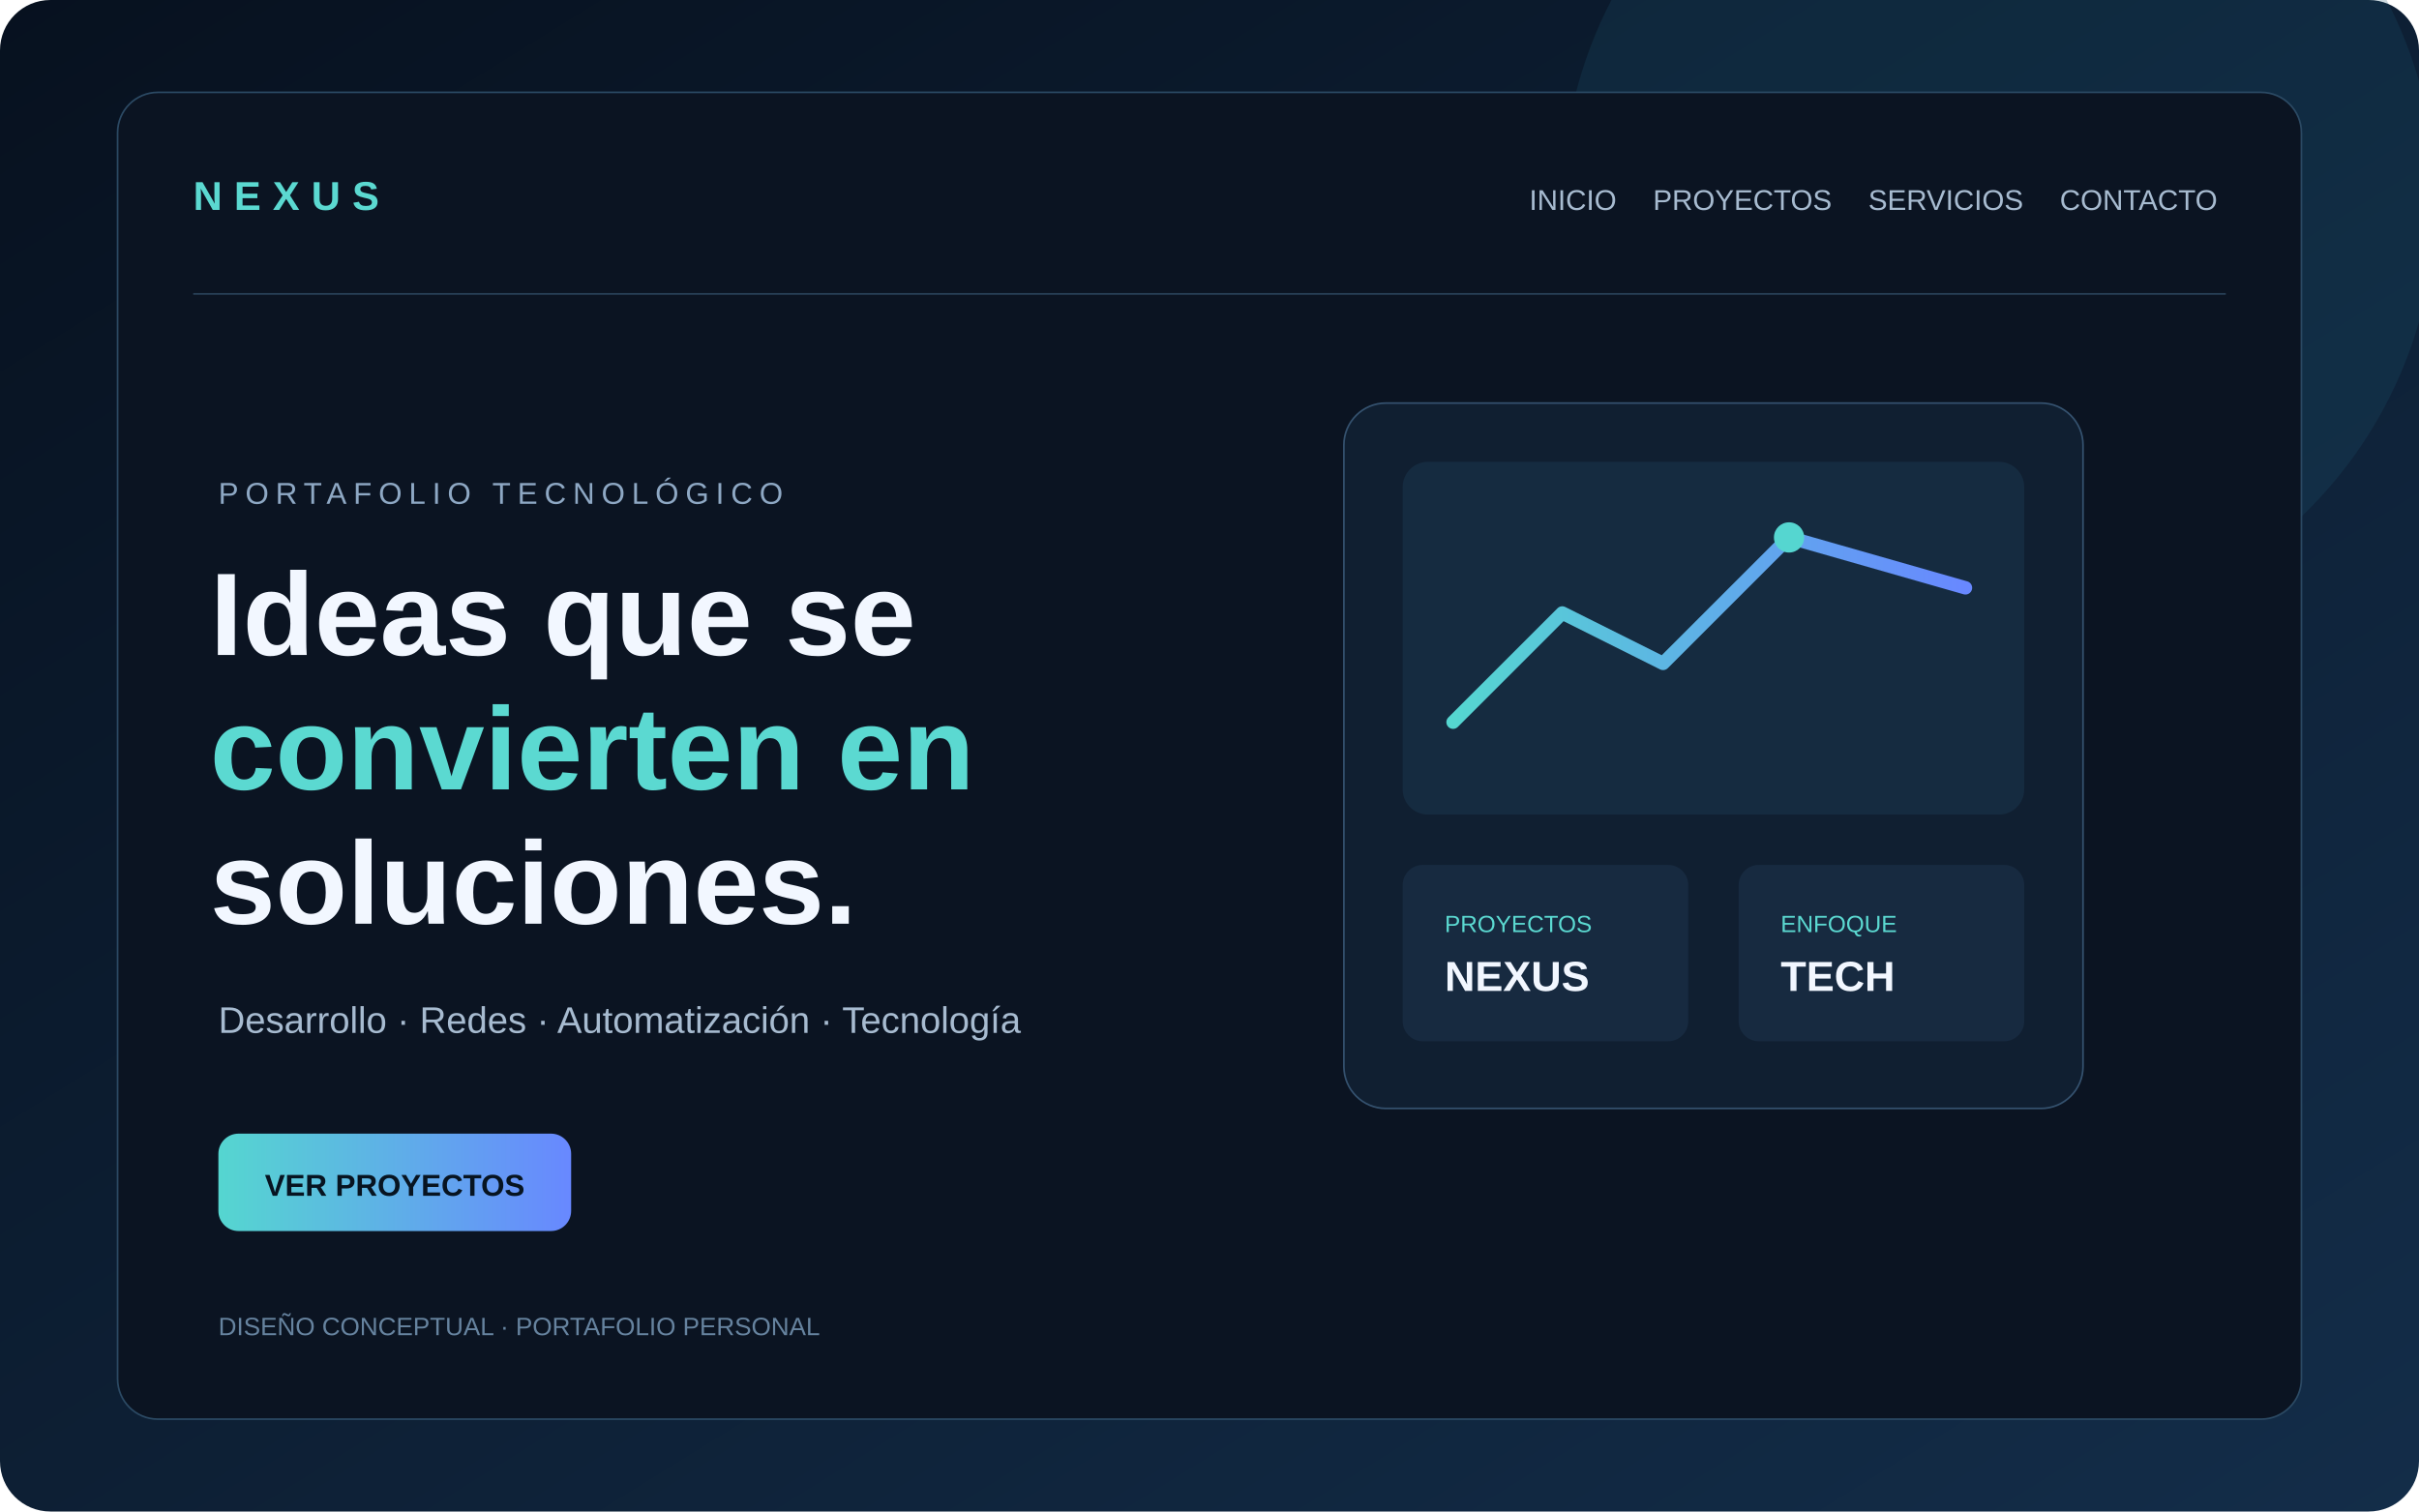
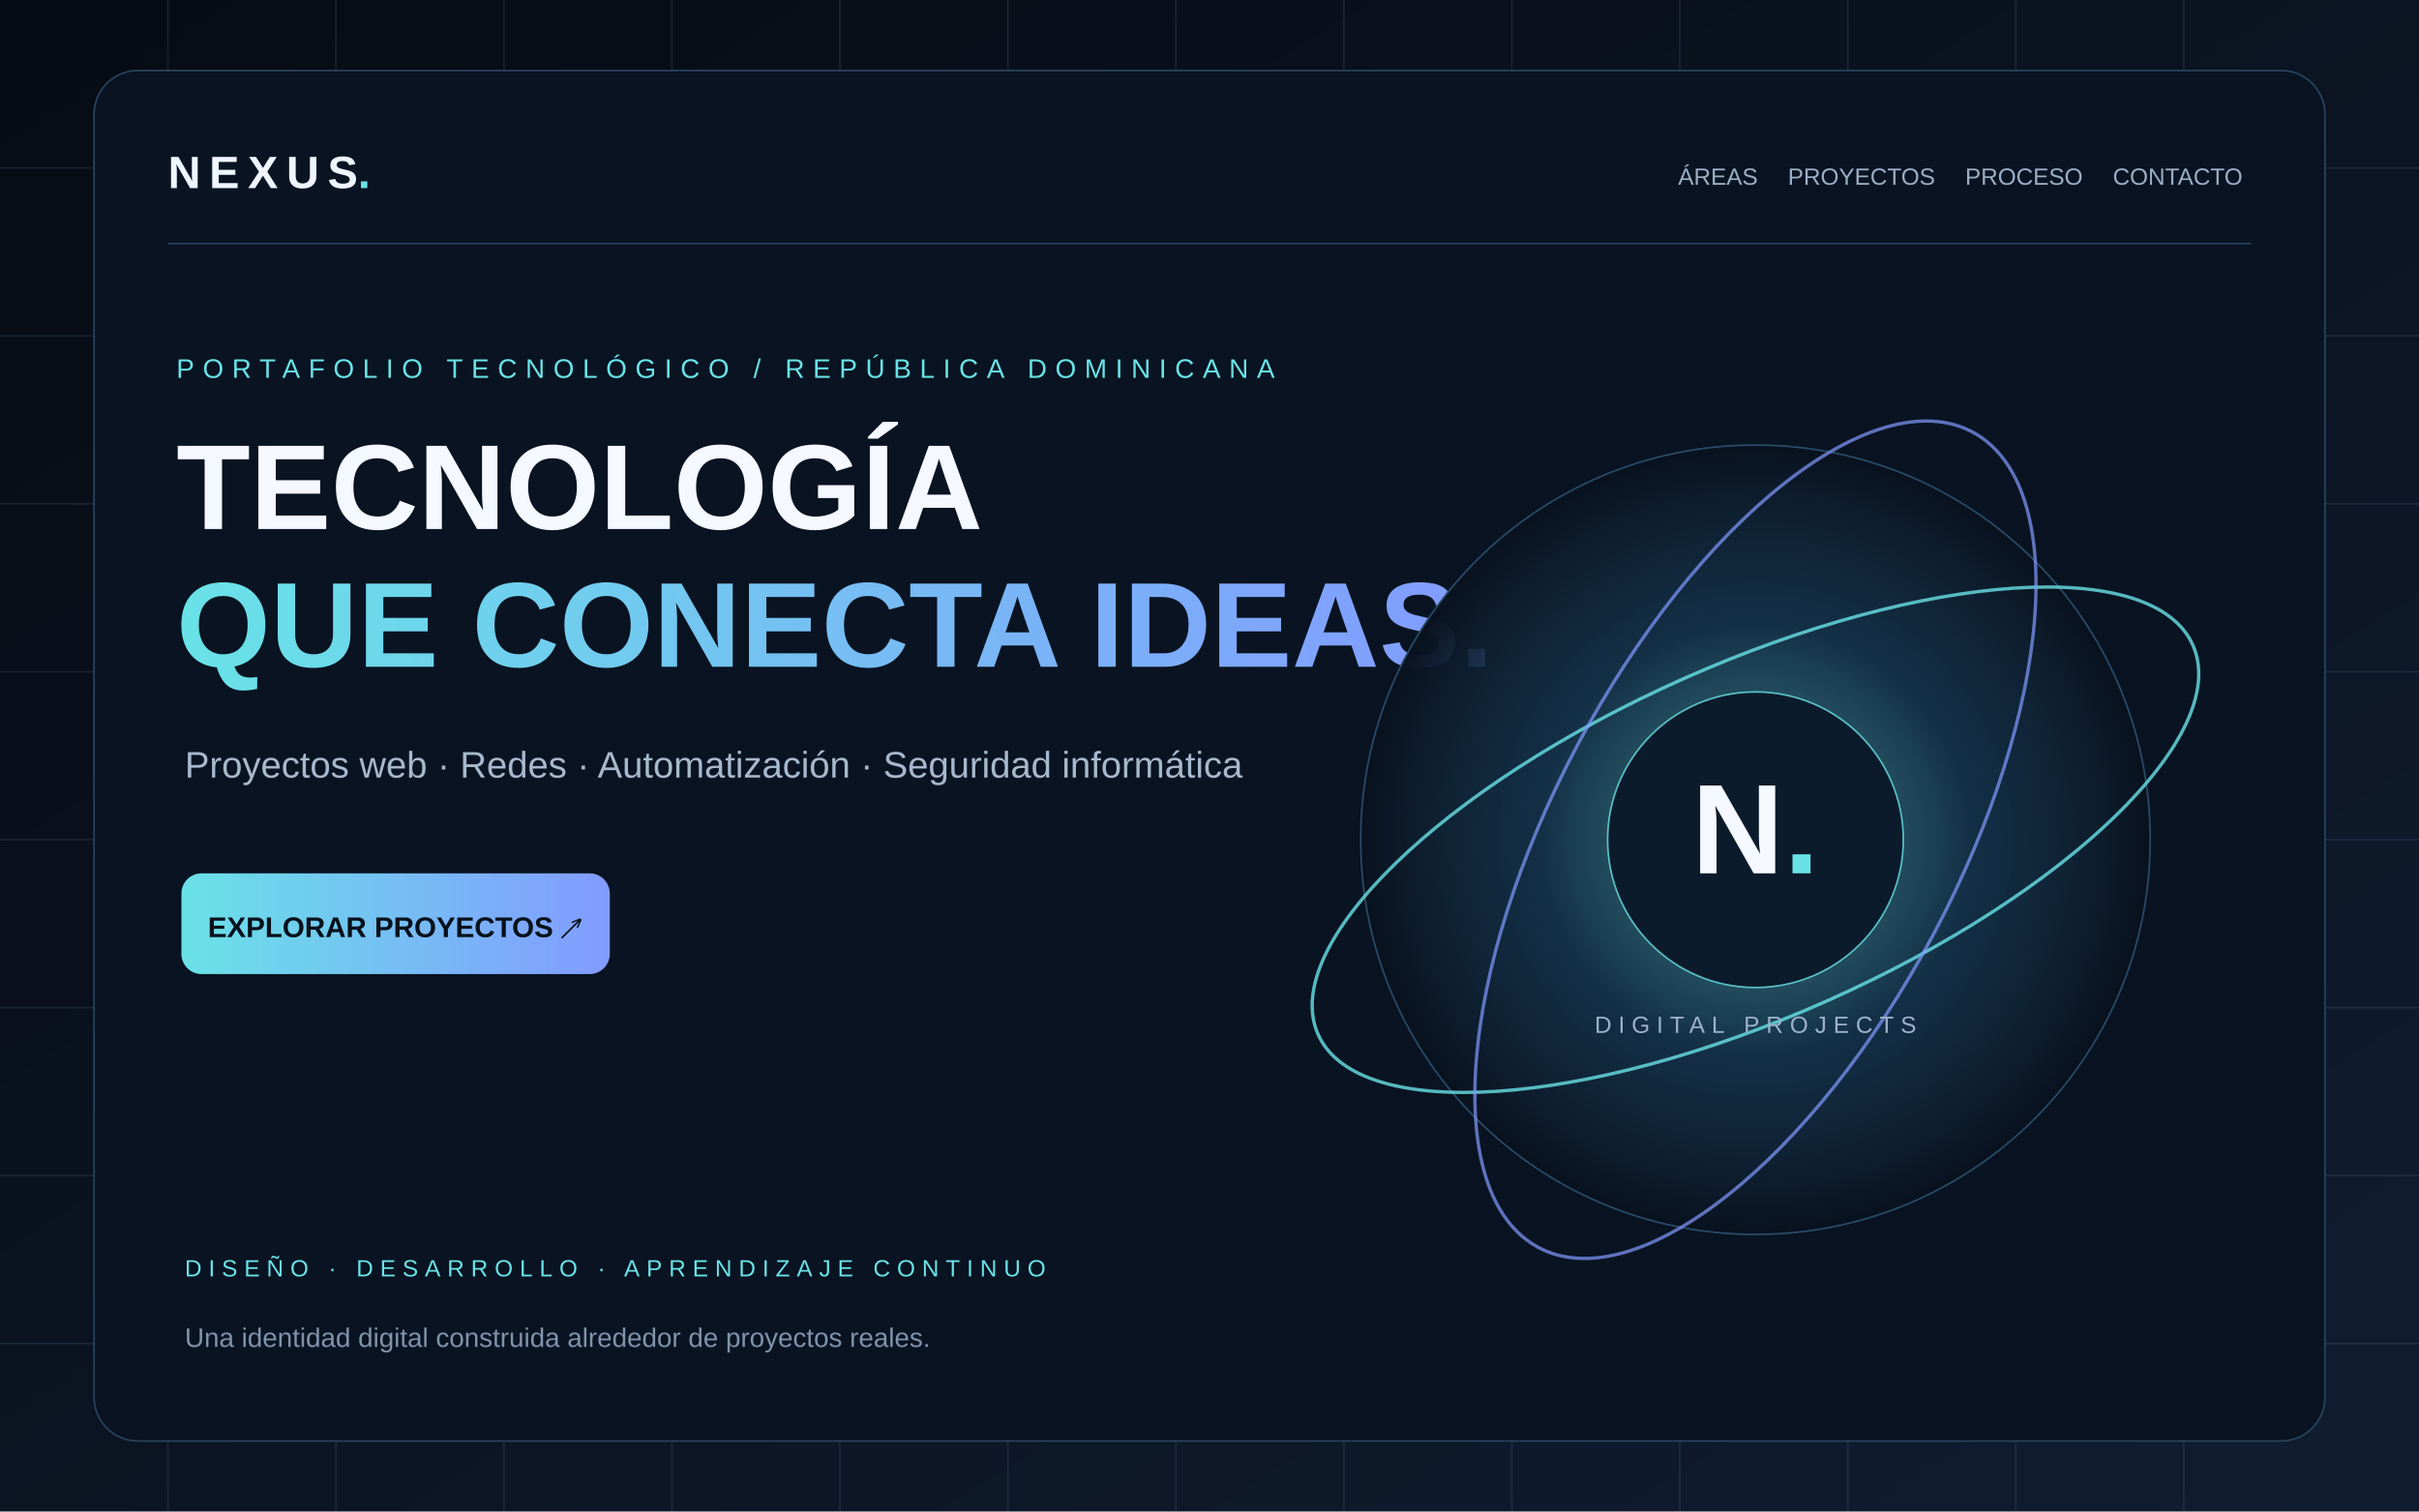
- <svg xmlns="http://www.w3.org/2000/svg" width="1440" height="900" viewBox="0 0 1440 900">
+ <svg xmlns="http://www.w3.org/2000/svg" width="1440" height="900" viewBox="0 0 1440 900" role="img" aria-labelledby="title desc">
  <defs>
    <linearGradient id="bg" x2="1" y2="1">
-       <stop stop-color="#07111f" />
-       <stop offset="1" stop-color="#132d49" />
+       <stop stop-color="#070b13" />
+       <stop offset="1" stop-color="#101d31" />
    </linearGradient>
-     <linearGradient id="a">
-       <stop stop-color="#55d6d0" />
-       <stop offset="1" stop-color="#6888ff" />
+     <linearGradient id="cyan">
+       <stop stop-color="#69e2e7" />
+       <stop offset="1" stop-color="#829bff" />
    </linearGradient>
+     <radialGradient id="orb">
+       <stop stop-color="#69e2e7" stop-opacity=".38" />
+       <stop offset=".55" stop-color="#173a55" stop-opacity=".7" />
+       <stop offset="1" stop-color="#09111d" />
+     </radialGradient>
  </defs>
-   <rect width="1440" height="900" rx="30" fill="url(#bg)" />
-   <circle cx="1190" cy="120" r="260" fill="#1c5670" opacity=".22" />
-   <rect x="70" y="55" width="1300" height="790" rx="24" fill="#0b1422" stroke="#2b4963" />
-   <text x="115" y="125" fill="#5bd9d1" font-family="Arial" font-size="24" font-weight="bold" letter-spacing="7">NEXUS</text>
-   <text x="1320" y="125" fill="#a7bbd0" font-family="Arial" font-size="17" text-anchor="end">INICIO　 PROYECTOS　 SERVICIOS　 CONTACTO</text>
-   <path d="M115 175H1325" stroke="#294158" />
-   <text x="130" y="300" fill="#8ea8c4" font-family="Arial" font-size="18" letter-spacing="4">PORTAFOLIO TECNOLÓGICO</text>
-   <text x="125" y="390" fill="#f2f7ff" font-family="Arial" font-size="70" font-weight="bold">Ideas que se</text>
-   <text x="125" y="470" fill="#5bd9d1" font-family="Arial" font-size="70" font-weight="bold">convierten en</text>
-   <text x="125" y="550" fill="#f2f7ff" font-family="Arial" font-size="70" font-weight="bold">soluciones.</text>
-   <text x="130" y="615" fill="#a7bbd0" font-family="Arial" font-size="22">Desarrollo · Redes · Automatización · Tecnología</text>
-   <rect x="130" y="675" width="210" height="58" rx="12" fill="url(#a)" />
-   <text x="235" y="712" fill="#071421" font-family="Arial" font-size="18" font-weight="bold" text-anchor="middle">VER PROYECTOS</text>
-   <rect x="800" y="240" width="440" height="420" rx="25" fill="#101f31" stroke="#34516e" />
-   <rect x="835" y="275" width="370" height="210" rx="15" fill="#152b40" />
-   <path d="M865 430L930 365L990 395L1065 320L1170 350" fill="none" stroke="url(#a)" stroke-width="8" stroke-linecap="round" stroke-linejoin="round" />
-   <circle cx="1065" cy="320" r="9" fill="#55d6d0" />
-   <rect x="835" y="515" width="170" height="105" rx="12" fill="#172a40" />
-   <rect x="1035" y="515" width="170" height="105" rx="12" fill="#172a40" />
-   <text x="860" y="555" fill="#5bd9d1" font-family="Arial" font-size="14">PROYECTOS</text>
-   <text x="860" y="590" fill="#f2f7ff" font-family="Arial" font-size="25" font-weight="bold">NEXUS</text>
-   <text x="1060" y="555" fill="#5bd9d1" font-family="Arial" font-size="14">ENFOQUE</text>
-   <text x="1060" y="590" fill="#f2f7ff" font-family="Arial" font-size="25" font-weight="bold">TECH</text>
-   <text x="130" y="795" fill="#66839f" font-family="Arial" font-size="15">DISEÑO CONCEPTUAL · PORTAFOLIO PERSONAL</text>
+   <rect width="1440" height="900" fill="url(#bg)" />
+   <g opacity=".16" stroke="#6c8ba8">
+     <path d="M0 100H1440M0 200H1440M0 300H1440M0 400H1440M0 500H1440M0 600H1440M0 700H1440M0 800H1440" />
+     <path d="M100 0V900M200 0V900M300 0V900M400 0V900M500 0V900M600 0V900M700 0V900M800 0V900M900 0V900M1000 0V900M1100 0V900M1200 0V900M1300 0V900" />
+   </g>
+   <rect x="56" y="42" width="1328" height="816" rx="26" fill="#091321" stroke="#29435d" />
+   <text x="100" y="112" fill="#eef5ff" font-family="Arial" font-size="27" font-weight="700" letter-spacing="5">NEXUS<tspan fill="#69e2e7">.</tspan>
+   </text>
+   <text x="1335" y="110" fill="#9caec3" font-family="Arial" font-size="14" text-anchor="end">ÁREAS　 PROYECTOS　 PROCESO　 CONTACTO</text>
+   <path d="M100 145H1340" stroke="#29435d" />
+   <text x="105" y="225" fill="#69e2e7" font-family="Arial" font-size="16" letter-spacing="5">PORTAFOLIO TECNOLÓGICO / REPÚBLICA DOMINICANA</text>
+   <text x="105" y="315" fill="#f5f8ff" font-family="Arial" font-size="72" font-weight="700">TECNOLOGÍA</text>
+   <text x="105" y="397" fill="url(#cyan)" font-family="Arial" font-size="72" font-weight="700">QUE CONECTA IDEAS.</text>
+   <text x="110" y="463" fill="#a8b8cc" font-family="Arial" font-size="22">Proyectos web · Redes · Automatización · Seguridad informática</text>
+   <rect x="108" y="520" width="255" height="60" rx="12" fill="url(#cyan)" />
+   <text x="235" y="558" fill="#07111b" font-family="Arial" font-size="17" font-weight="700" text-anchor="middle">EXPLORAR PROYECTOS ↗</text>
+   <circle cx="1045" cy="500" r="235" fill="url(#orb)" stroke="#294b68" />
+   <ellipse cx="1045" cy="500" rx="285" ry="105" fill="none" stroke="#69e2e7" stroke-opacity=".8" stroke-width="2" transform="rotate(-24 1045 500)" />
+   <ellipse cx="1045" cy="500" rx="120" ry="275" fill="none" stroke="#829bff" stroke-opacity=".7" stroke-width="2" transform="rotate(28 1045 500)" />
+   <circle cx="1045" cy="500" r="88" fill="#0c1b2b" stroke="#69e2e7" stroke-opacity=".8" />
+   <text x="1045" y="520" fill="#f5f8ff" font-family="Arial" font-size="76" font-weight="700" text-anchor="middle">N<tspan fill="#69e2e7">.</tspan>
+   </text>
+   <text x="1045" y="615" fill="#9cb2ca" font-family="Arial" font-size="14" text-anchor="middle" letter-spacing="4">DIGITAL PROJECTS</text>
+   <text x="110" y="760" fill="#69e2e7" font-family="Arial" font-size="14" letter-spacing="4">DISEÑO · DESARROLLO · APRENDIZAJE CONTINUO</text>
+   <text x="110" y="802" fill="#7f93aa" font-family="Arial" font-size="16">Una identidad digital construida alrededor de proyectos reales.</text>
</svg>
